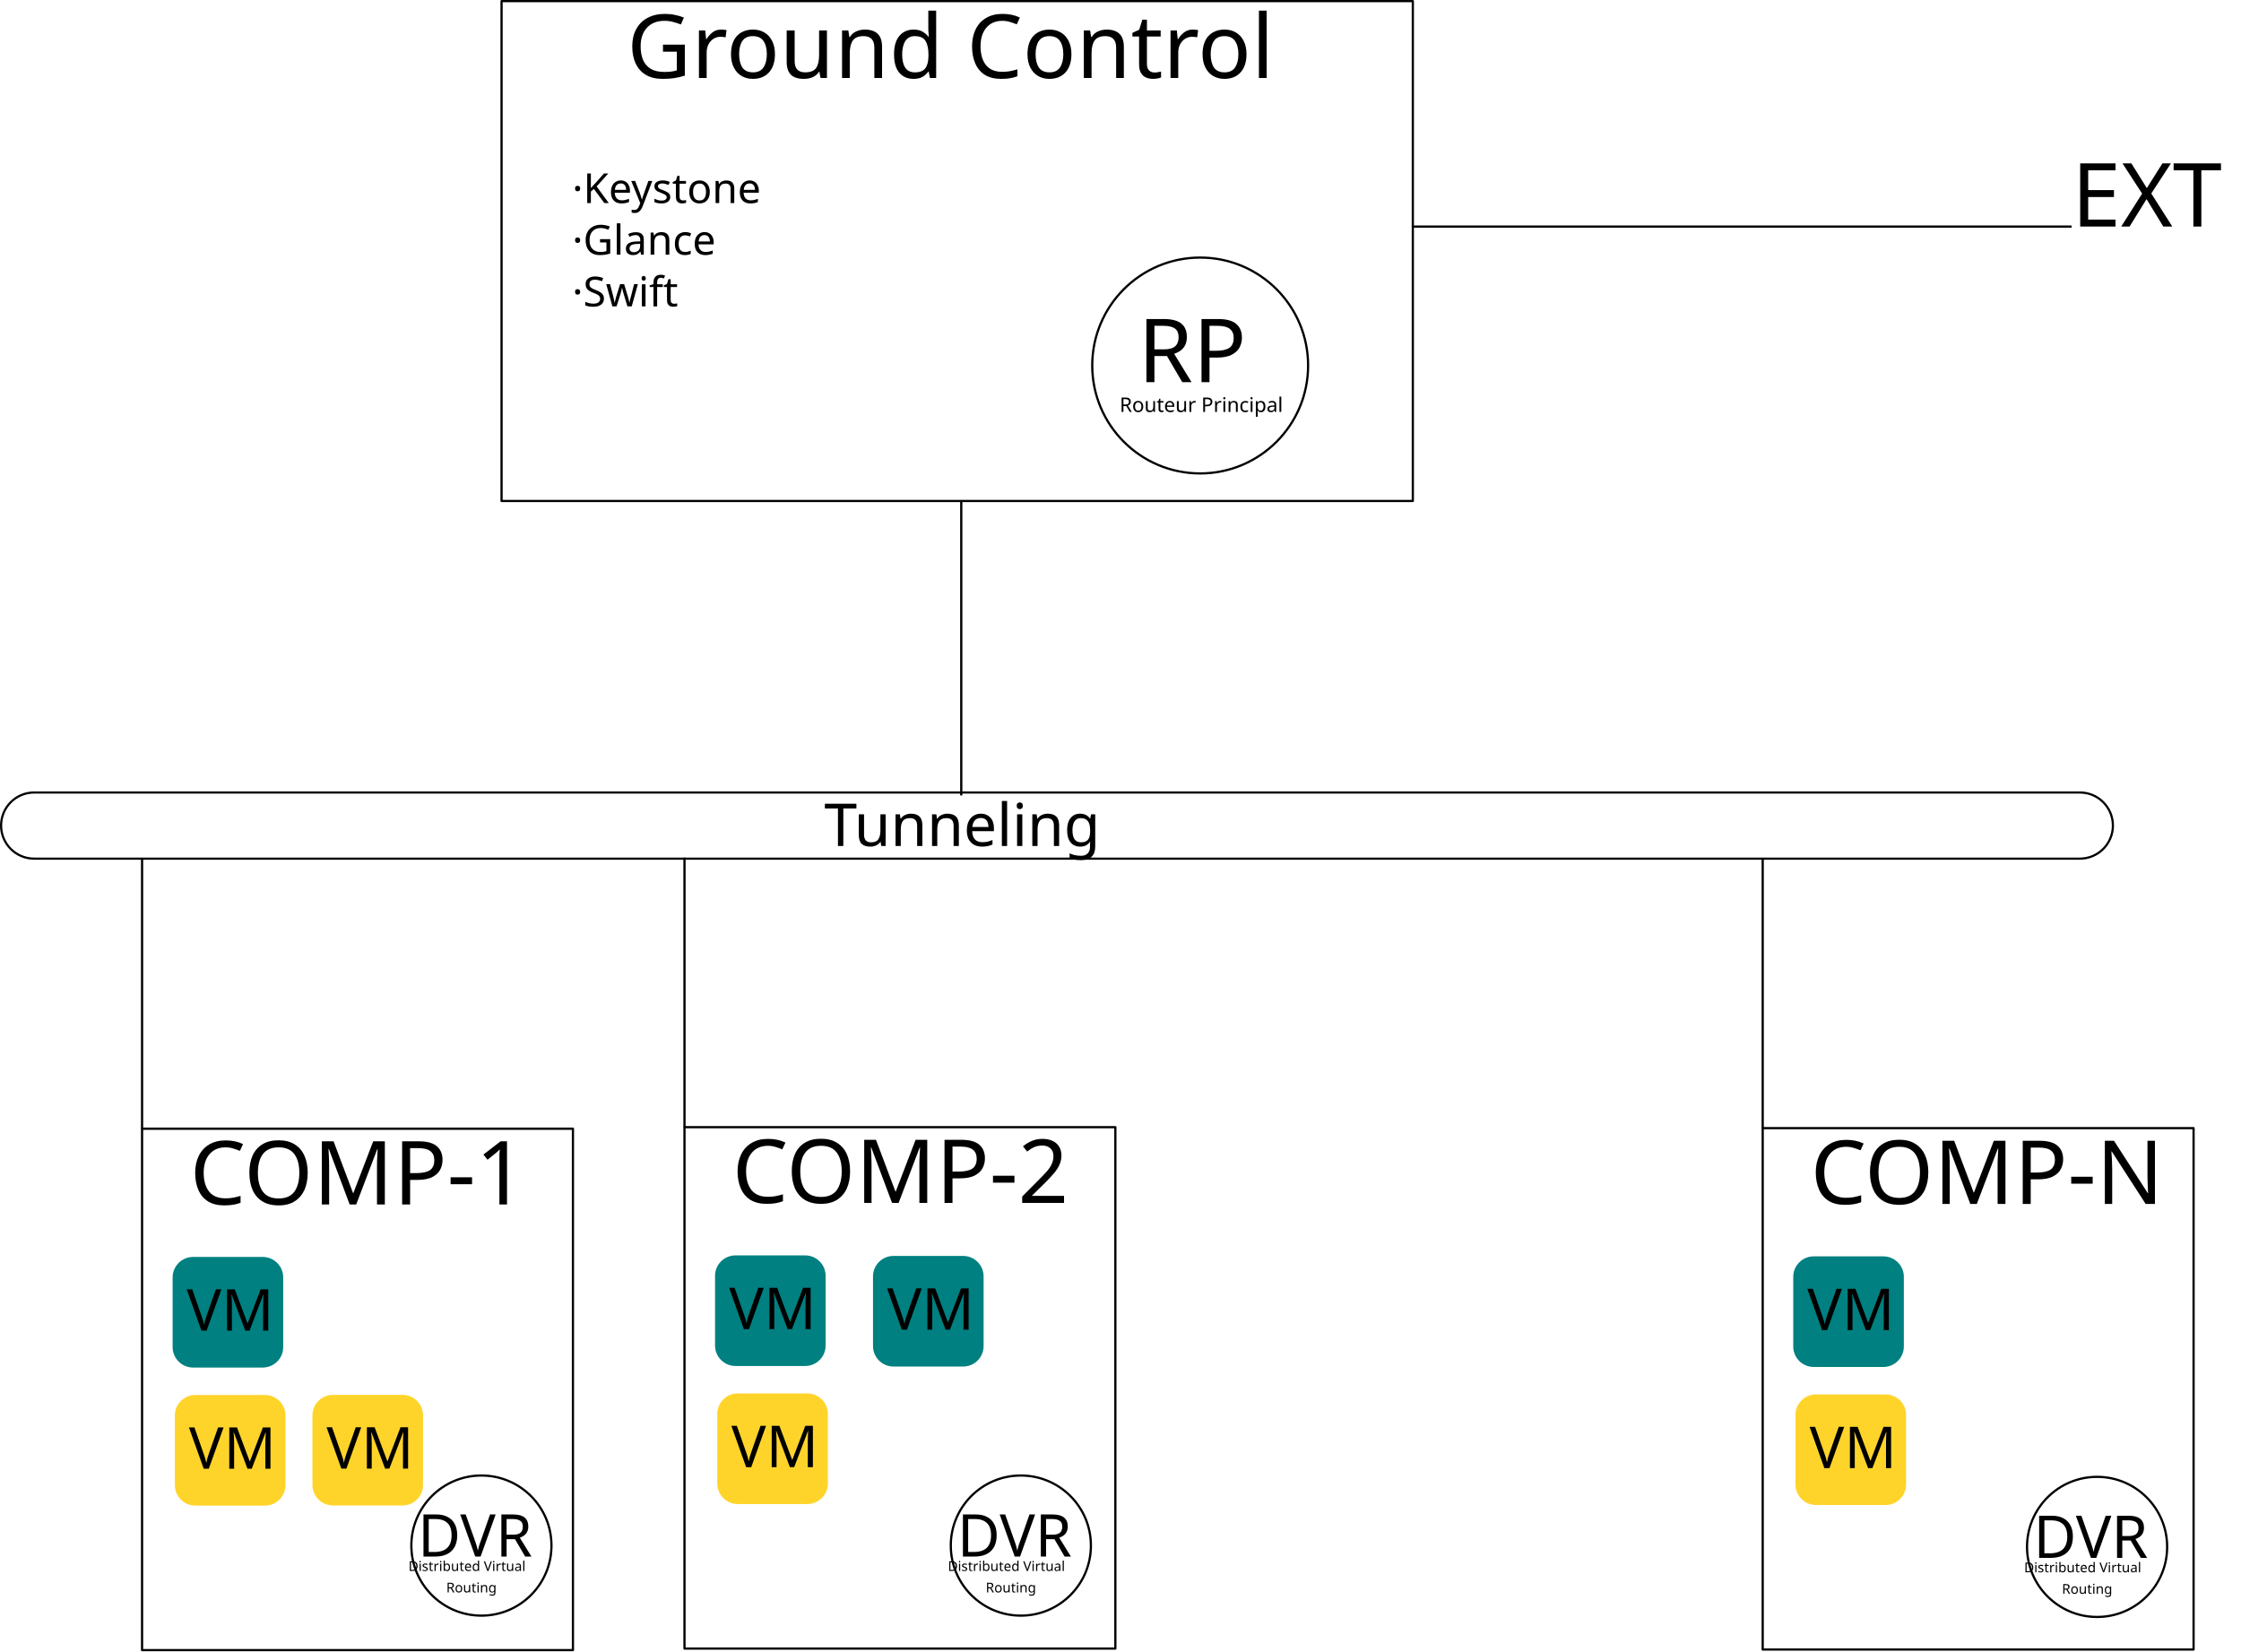
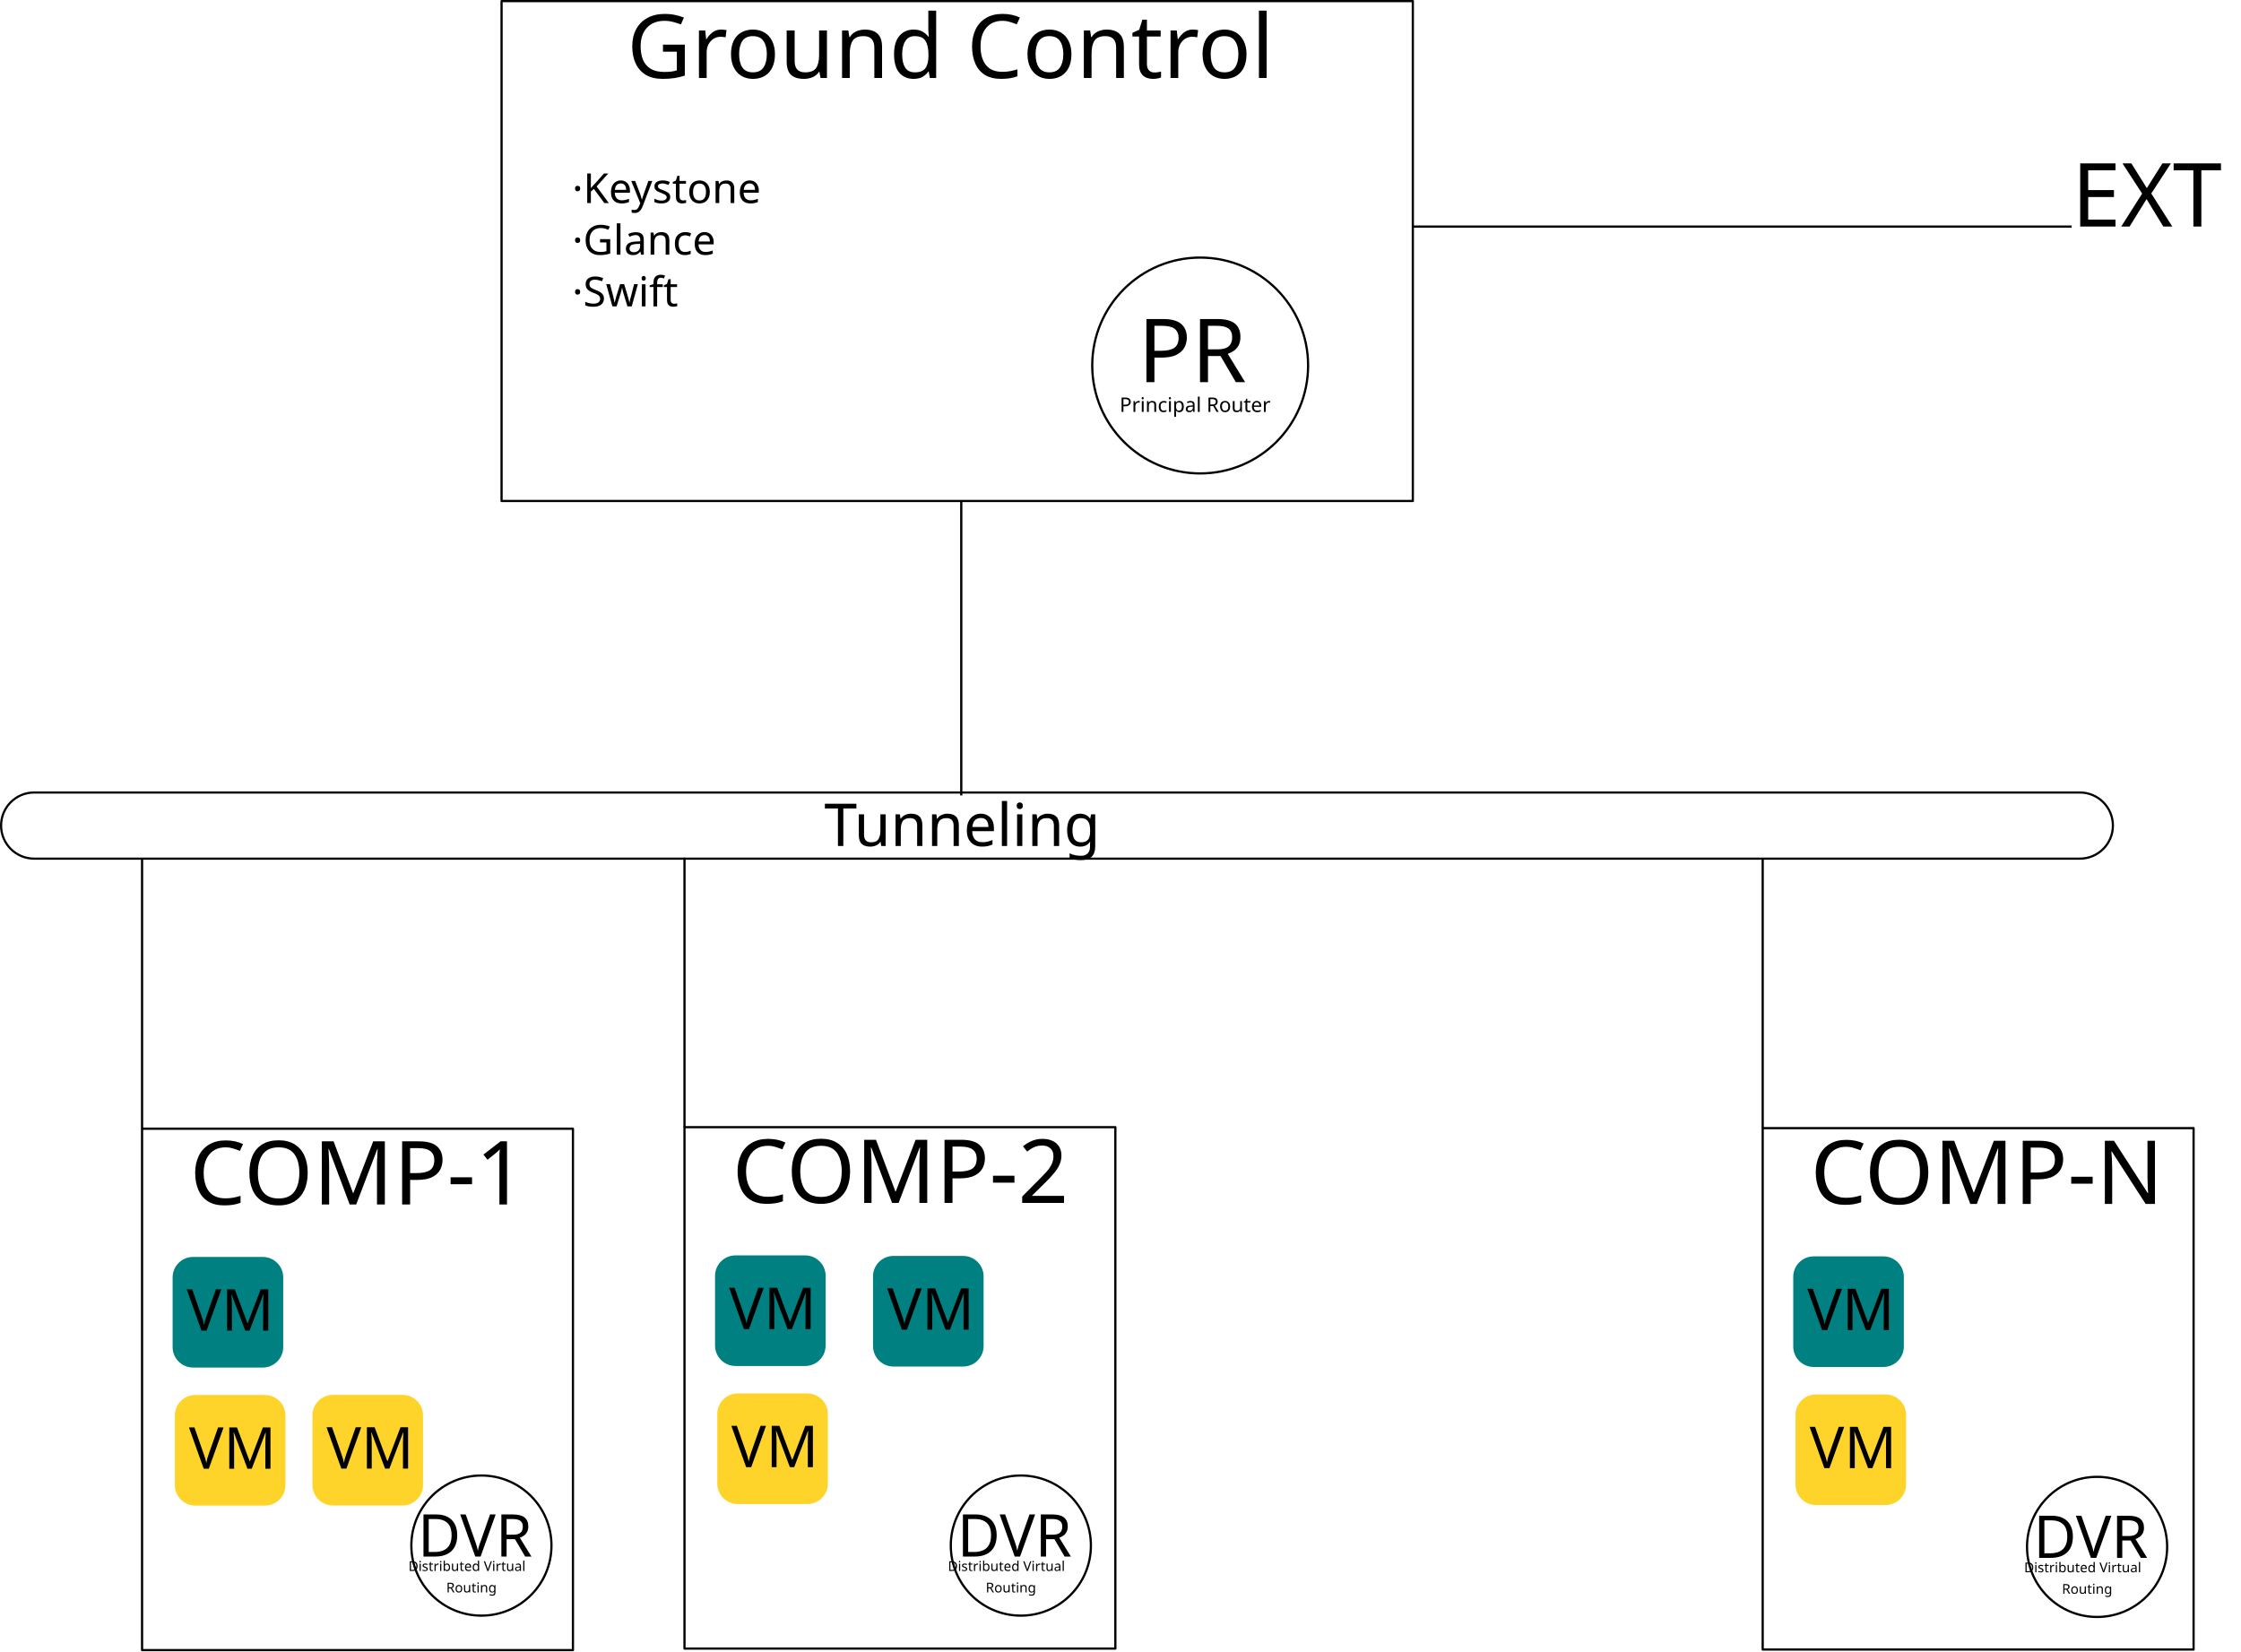
- <svg xmlns="http://www.w3.org/2000/svg" id="svg910" version="1.1" viewBox="0 0 267.801 197.33" height="197.33mm" width="267.801mm">
+ <svg xmlns="http://www.w3.org/2000/svg" width="267.801mm" height="197.33mm" viewBox="0 0 267.801 197.33" version="1.1" id="svg910">
  <defs id="defs904">
-     <rect id="rect1757" height="29.361" width="62.701" y="56.164" x="246.031" />
+     <rect x="246.031" y="56.164" width="62.701" height="29.361" id="rect1757" />
  </defs>
-   <g transform="translate(3.723256,-41.64796)" id="layer1">
-     <rect ry="0" y="41.781" x="56.214" height="59.738" width="108.896" id="rect1487" style="fill:none;stroke:#000000;stroke-width:0.265;stroke-linecap:round;stroke-linejoin:round" />
-     <circle r="12.898" cy="85.327" cx="139.698" id="path1489" style="fill:none;stroke:#000000;stroke-width:0.265;stroke-linecap:round;stroke-linejoin:round" />
-     <text id="text1493" y="87.323" x="132.246" style="font-style:normal;font-weight:normal;font-size:10.583px;line-height:1.25;font-family:sans-serif;letter-spacing:0px;word-spacing:0px;fill:#000000;fill-opacity:1;stroke:none;stroke-width:0.265" xml:space="preserve">
-       <tspan style="stroke-width:0.265" y="87.323" x="132.246" id="tspan1491">RP</tspan>
+   <g id="layer1" transform="translate(3.723256,-41.64796)">
+     <rect style="fill:none;stroke:#000000;stroke-width:0.265;stroke-linecap:round;stroke-linejoin:round" id="rect1487" width="108.896" height="59.738" x="56.214" y="41.781" ry="0" />
+     <circle style="fill:none;stroke:#000000;stroke-width:0.265;stroke-linecap:round;stroke-linejoin:round" id="path1489" cx="139.698" cy="85.327" r="12.898" />
+     <text xml:space="preserve" style="font-style:normal;font-weight:normal;font-size:10.583px;line-height:1.25;font-family:sans-serif;letter-spacing:0px;word-spacing:0px;fill:#000000;fill-opacity:1;stroke:none;stroke-width:0.265" x="132.246" y="87.323" id="text1493">
+       <tspan id="tspan1491" x="132.246" y="87.323" style="stroke-width:0.265">PR</tspan>
    </text>
-     <text id="text1497" y="90.875" x="130.076" style="font-style:normal;font-weight:normal;font-size:2.401px;line-height:1.25;font-family:sans-serif;letter-spacing:0px;word-spacing:0px;fill:#000000;fill-opacity:1;stroke:none;stroke-width:0.2" xml:space="preserve">
-       <tspan style="font-size:2.401px;stroke-width:0.2" y="90.875" x="130.076" id="tspan1495">Routeur Principal</tspan>
+     <text xml:space="preserve" style="font-style:normal;font-weight:normal;font-size:2.401px;line-height:1.25;font-family:sans-serif;letter-spacing:0px;word-spacing:0px;fill:#000000;fill-opacity:1;stroke:none;stroke-width:0.2" x="130.076" y="90.875" id="text1497">
+       <tspan id="tspan1495" x="130.076" y="90.875" style="font-size:2.401px;stroke-width:0.2">Principal Router</tspan>
    </text>
-     <text id="text1519" y="50.966" x="71.191" style="font-style:normal;font-weight:normal;font-size:10.583px;line-height:1.25;font-family:sans-serif;letter-spacing:0px;word-spacing:0px;fill:#000000;fill-opacity:1;stroke:none;stroke-width:0.265" xml:space="preserve">
-       <tspan style="stroke-width:0.265" y="50.966" x="71.191" id="tspan1517">Ground Control</tspan>
+     <text xml:space="preserve" style="font-style:normal;font-weight:normal;font-size:10.583px;line-height:1.25;font-family:sans-serif;letter-spacing:0px;word-spacing:0px;fill:#000000;fill-opacity:1;stroke:none;stroke-width:0.265" x="71.191" y="50.966" id="text1519">
+       <tspan id="tspan1517" x="71.191" y="50.966" style="stroke-width:0.265">Ground Control</tspan>
    </text>
-     <rect ry="3.953" y="136.355" x="-3.594" height="7.906" width="252.366" id="rect1524" style="fill:none;stroke:#000000;stroke-width:0.259;stroke-linecap:round;stroke-linejoin:round" />
-     <path id="path1526" d="m 111.148,101.636 v 35.07" style="fill:none;stroke:#000000;stroke-width:0.265px;stroke-linecap:butt;stroke-linejoin:miter;stroke-opacity:1" />
-     <path id="path1528" d="m 13.254,144.33 v 32.204" style="fill:none;stroke:#000000;stroke-width:0.265px;stroke-linecap:butt;stroke-linejoin:miter;stroke-opacity:1" />
-     <rect ry="0" y="176.534" x="13.254" height="62.311" width="51.49" id="rect1530" style="fill:none;stroke:#000000;stroke-width:0.265;stroke-linecap:round;stroke-linejoin:round" />
-     <text id="text1534" y="185.592" x="18.959" style="font-style:normal;font-weight:normal;font-size:10.583px;line-height:1.25;font-family:sans-serif;letter-spacing:0px;word-spacing:0px;fill:#000000;fill-opacity:1;stroke:none;stroke-width:0.265" xml:space="preserve">
-       <tspan id="tspan1536" style="stroke-width:0.265" y="185.592" x="18.959">COMP-1</tspan>
+     <rect style="fill:none;stroke:#000000;stroke-width:0.259;stroke-linecap:round;stroke-linejoin:round" id="rect1524" width="252.366" height="7.906" x="-3.594" y="136.355" ry="3.953" />
+     <path style="fill:none;stroke:#000000;stroke-width:0.265px;stroke-linecap:butt;stroke-linejoin:miter;stroke-opacity:1" d="m 111.148,101.636 v 35.07" id="path1526" />
+     <path style="fill:none;stroke:#000000;stroke-width:0.265px;stroke-linecap:butt;stroke-linejoin:miter;stroke-opacity:1" d="m 13.254,144.33 v 32.204" id="path1528" />
+     <rect style="fill:none;stroke:#000000;stroke-width:0.265;stroke-linecap:round;stroke-linejoin:round" id="rect1530" width="51.49" height="62.311" x="13.254" y="176.534" ry="0" />
+     <text xml:space="preserve" style="font-style:normal;font-weight:normal;font-size:10.583px;line-height:1.25;font-family:sans-serif;letter-spacing:0px;word-spacing:0px;fill:#000000;fill-opacity:1;stroke:none;stroke-width:0.265" x="18.959" y="185.592" id="text1534">
+       <tspan x="18.959" y="185.592" style="stroke-width:0.265" id="tspan1536">COMP-1</tspan>
    </text>
-     <rect ry="2.445" y="191.86" x="16.905" height="13.216" width="13.216" id="rect1540" style="fill:#008080;fill-opacity:1;stroke:none;stroke-width:0.265;stroke-linecap:round;stroke-linejoin:round" />
-     <text id="text1544" y="200.668" x="18.589" style="font-style:normal;font-weight:normal;font-size:6.913px;line-height:1.25;font-family:sans-serif;letter-spacing:0px;word-spacing:0px;fill:#000000;fill-opacity:1;stroke:none;stroke-width:0.173" xml:space="preserve">
-       <tspan style="stroke-width:0.173" y="200.668" x="18.589" id="tspan1542">VM</tspan>
+     <rect style="fill:#008080;fill-opacity:1;stroke:none;stroke-width:0.265;stroke-linecap:round;stroke-linejoin:round" id="rect1540" width="13.216" height="13.216" x="16.905" y="191.86" ry="2.445" />
+     <text xml:space="preserve" style="font-style:normal;font-weight:normal;font-size:6.913px;line-height:1.25;font-family:sans-serif;letter-spacing:0px;word-spacing:0px;fill:#000000;fill-opacity:1;stroke:none;stroke-width:0.173" x="18.589" y="200.668" id="text1544">
+       <tspan id="tspan1542" x="18.589" y="200.668" style="stroke-width:0.173">VM</tspan>
    </text>
-     <rect style="fill:#ffd42a;fill-opacity:1;stroke:none;stroke-width:0.265;stroke-linecap:round;stroke-linejoin:round" id="rect1540-2" width="13.216" height="13.216" x="17.172" y="208.358" ry="2.445" />
-     <text xml:space="preserve" style="font-style:normal;font-weight:normal;font-size:6.913px;line-height:1.25;font-family:sans-serif;letter-spacing:0px;word-spacing:0px;fill:#000000;fill-opacity:1;stroke:none;stroke-width:0.173" x="18.856" y="217.167" id="text1544-9">
-       <tspan id="tspan1542-1" x="18.856" y="217.167" style="stroke-width:0.173">VM</tspan>
+     <rect ry="2.445" y="208.358" x="17.172" height="13.216" width="13.216" id="rect1540-2" style="fill:#ffd42a;fill-opacity:1;stroke:none;stroke-width:0.265;stroke-linecap:round;stroke-linejoin:round" />
+     <text id="text1544-9" y="217.167" x="18.856" style="font-style:normal;font-weight:normal;font-size:6.913px;line-height:1.25;font-family:sans-serif;letter-spacing:0px;word-spacing:0px;fill:#000000;fill-opacity:1;stroke:none;stroke-width:0.173" xml:space="preserve">
+       <tspan style="stroke-width:0.173" y="217.167" x="18.856" id="tspan1542-1">VM</tspan>
    </text>
-     <path style="fill:none;stroke:#000000;stroke-width:0.265px;stroke-linecap:butt;stroke-linejoin:miter;stroke-opacity:1" d="m 78.073,144.144 v 32.204" id="path1528-2" />
-     <rect style="fill:none;stroke:#000000;stroke-width:0.265;stroke-linecap:round;stroke-linejoin:round" id="rect1530-7" width="51.49" height="62.311" x="78.073" y="176.349" ry="0" />
-     <text xml:space="preserve" style="font-style:normal;font-weight:normal;font-size:10.583px;line-height:1.25;font-family:sans-serif;letter-spacing:0px;word-spacing:0px;fill:#000000;fill-opacity:1;stroke:none;stroke-width:0.265" x="83.778" y="185.406" id="text1534-0">
-       <tspan x="83.778" y="185.406" style="stroke-width:0.265" id="tspan1536-9">COMP-2</tspan>
+     <path id="path1528-2" d="m 78.073,144.144 v 32.204" style="fill:none;stroke:#000000;stroke-width:0.265px;stroke-linecap:butt;stroke-linejoin:miter;stroke-opacity:1" />
+     <rect ry="0" y="176.349" x="78.073" height="62.311" width="51.49" id="rect1530-7" style="fill:none;stroke:#000000;stroke-width:0.265;stroke-linecap:round;stroke-linejoin:round" />
+     <text id="text1534-0" y="185.406" x="83.778" style="font-style:normal;font-weight:normal;font-size:10.583px;line-height:1.25;font-family:sans-serif;letter-spacing:0px;word-spacing:0px;fill:#000000;fill-opacity:1;stroke:none;stroke-width:0.265" xml:space="preserve">
+       <tspan id="tspan1536-9" style="stroke-width:0.265" y="185.406" x="83.778">COMP-2</tspan>
    </text>
-     <rect style="fill:#008080;fill-opacity:1;stroke:none;stroke-width:0.265;stroke-linecap:round;stroke-linejoin:round" id="rect1540-3" width="13.216" height="13.216" x="81.724" y="191.674" ry="2.445" />
-     <text xml:space="preserve" style="font-style:normal;font-weight:normal;font-size:6.913px;line-height:1.25;font-family:sans-serif;letter-spacing:0px;word-spacing:0px;fill:#000000;fill-opacity:1;stroke:none;stroke-width:0.173" x="83.408" y="200.483" id="text1544-6">
-       <tspan id="tspan1542-0" x="83.408" y="200.483" style="stroke-width:0.173">VM</tspan>
+     <rect ry="2.445" y="191.674" x="81.724" height="13.216" width="13.216" id="rect1540-3" style="fill:#008080;fill-opacity:1;stroke:none;stroke-width:0.265;stroke-linecap:round;stroke-linejoin:round" />
+     <text id="text1544-6" y="200.483" x="83.408" style="font-style:normal;font-weight:normal;font-size:6.913px;line-height:1.25;font-family:sans-serif;letter-spacing:0px;word-spacing:0px;fill:#000000;fill-opacity:1;stroke:none;stroke-width:0.173" xml:space="preserve">
+       <tspan style="stroke-width:0.173" y="200.483" x="83.408" id="tspan1542-0">VM</tspan>
    </text>
-     <rect ry="2.445" y="208.173" x="81.991" height="13.216" width="13.216" id="rect1540-2-6" style="fill:#ffd42a;fill-opacity:1;stroke:none;stroke-width:0.265;stroke-linecap:round;stroke-linejoin:round" />
-     <text id="text1544-9-2" y="216.981" x="83.675" style="font-style:normal;font-weight:normal;font-size:6.913px;line-height:1.25;font-family:sans-serif;letter-spacing:0px;word-spacing:0px;fill:#000000;fill-opacity:1;stroke:none;stroke-width:0.173" xml:space="preserve">
-       <tspan style="stroke-width:0.173" y="216.981" x="83.675" id="tspan1542-1-6">VM</tspan>
+     <rect style="fill:#ffd42a;fill-opacity:1;stroke:none;stroke-width:0.265;stroke-linecap:round;stroke-linejoin:round" id="rect1540-2-6" width="13.216" height="13.216" x="81.991" y="208.173" ry="2.445" />
+     <text xml:space="preserve" style="font-style:normal;font-weight:normal;font-size:6.913px;line-height:1.25;font-family:sans-serif;letter-spacing:0px;word-spacing:0px;fill:#000000;fill-opacity:1;stroke:none;stroke-width:0.173" x="83.675" y="216.981" id="text1544-9-2">
+       <tspan id="tspan1542-1-6" x="83.675" y="216.981" style="stroke-width:0.173">VM</tspan>
    </text>
-     <path style="fill:none;stroke:#000000;stroke-width:0.265px;stroke-linecap:butt;stroke-linejoin:miter;stroke-opacity:1" d="m 206.92,144.261 v 32.204" id="path1528-22" />
-     <rect style="fill:none;stroke:#000000;stroke-width:0.265;stroke-linecap:round;stroke-linejoin:round" id="rect1530-8" width="51.49" height="62.311" x="206.92" y="176.465" ry="0" />
-     <text xml:space="preserve" style="font-style:normal;font-weight:normal;font-size:10.583px;line-height:1.25;font-family:sans-serif;letter-spacing:0px;word-spacing:0px;fill:#000000;fill-opacity:1;stroke:none;stroke-width:0.265" x="212.625" y="185.523" id="text1534-9">
-       <tspan x="212.625" y="185.523" style="stroke-width:0.265" id="tspan1536-7">COMP-N</tspan>
+     <path id="path1528-22" d="m 206.92,144.261 v 32.204" style="fill:none;stroke:#000000;stroke-width:0.265px;stroke-linecap:butt;stroke-linejoin:miter;stroke-opacity:1" />
+     <rect ry="0" y="176.465" x="206.92" height="62.311" width="51.49" id="rect1530-8" style="fill:none;stroke:#000000;stroke-width:0.265;stroke-linecap:round;stroke-linejoin:round" />
+     <text id="text1534-9" y="185.523" x="212.625" style="font-style:normal;font-weight:normal;font-size:10.583px;line-height:1.25;font-family:sans-serif;letter-spacing:0px;word-spacing:0px;fill:#000000;fill-opacity:1;stroke:none;stroke-width:0.265" xml:space="preserve">
+       <tspan id="tspan1536-7" style="stroke-width:0.265" y="185.523" x="212.625">COMP-N</tspan>
    </text>
-     <rect style="fill:#008080;fill-opacity:1;stroke:none;stroke-width:0.265;stroke-linecap:round;stroke-linejoin:round" id="rect1540-36" width="13.216" height="13.216" x="210.571" y="191.791" ry="2.445" />
-     <text xml:space="preserve" style="font-style:normal;font-weight:normal;font-size:6.913px;line-height:1.25;font-family:sans-serif;letter-spacing:0px;word-spacing:0px;fill:#000000;fill-opacity:1;stroke:none;stroke-width:0.173" x="212.255" y="200.599" id="text1544-1">
-       <tspan id="tspan1542-2" x="212.255" y="200.599" style="stroke-width:0.173">VM</tspan>
+     <rect ry="2.445" y="191.791" x="210.571" height="13.216" width="13.216" id="rect1540-36" style="fill:#008080;fill-opacity:1;stroke:none;stroke-width:0.265;stroke-linecap:round;stroke-linejoin:round" />
+     <text id="text1544-1" y="200.599" x="212.255" style="font-style:normal;font-weight:normal;font-size:6.913px;line-height:1.25;font-family:sans-serif;letter-spacing:0px;word-spacing:0px;fill:#000000;fill-opacity:1;stroke:none;stroke-width:0.173" xml:space="preserve">
+       <tspan style="stroke-width:0.173" y="200.599" x="212.255" id="tspan1542-2">VM</tspan>
    </text>
-     <rect ry="2.445" y="208.289" x="210.838" height="13.216" width="13.216" id="rect1540-2-9" style="fill:#ffd42a;fill-opacity:1;stroke:none;stroke-width:0.265;stroke-linecap:round;stroke-linejoin:round" />
-     <text id="text1544-9-3" y="217.098" x="212.522" style="font-style:normal;font-weight:normal;font-size:6.913px;line-height:1.25;font-family:sans-serif;letter-spacing:0px;word-spacing:0px;fill:#000000;fill-opacity:1;stroke:none;stroke-width:0.173" xml:space="preserve">
-       <tspan style="stroke-width:0.173" y="217.098" x="212.522" id="tspan1542-1-1">VM</tspan>
+     <rect style="fill:#ffd42a;fill-opacity:1;stroke:none;stroke-width:0.265;stroke-linecap:round;stroke-linejoin:round" id="rect1540-2-9" width="13.216" height="13.216" x="210.838" y="208.289" ry="2.445" />
+     <text xml:space="preserve" style="font-style:normal;font-weight:normal;font-size:6.913px;line-height:1.25;font-family:sans-serif;letter-spacing:0px;word-spacing:0px;fill:#000000;fill-opacity:1;stroke:none;stroke-width:0.173" x="212.522" y="217.098" id="text1544-9-3">
+       <tspan id="tspan1542-1-1" x="212.522" y="217.098" style="stroke-width:0.173">VM</tspan>
    </text>
-     <circle r="8.372" cy="226.352" cx="53.805" id="path1657" style="fill:none;fill-opacity:1;stroke:#000000;stroke-width:0.265;stroke-linecap:round;stroke-linejoin:round;stroke-opacity:1" />
-     <text id="text1661" y="227.663" x="46.196" style="font-style:normal;font-weight:normal;font-size:7.053px;line-height:1.25;font-family:sans-serif;letter-spacing:0px;word-spacing:0px;fill:#000000;fill-opacity:1;stroke:none;stroke-width:0.176" xml:space="preserve">
-       <tspan style="stroke-width:0.176" y="227.663" x="46.196" id="tspan1659">DVR</tspan>
+     <circle style="fill:none;fill-opacity:1;stroke:#000000;stroke-width:0.265;stroke-linecap:round;stroke-linejoin:round;stroke-opacity:1" id="path1657" cx="53.805" cy="226.352" r="8.372" />
+     <text xml:space="preserve" style="font-style:normal;font-weight:normal;font-size:7.053px;line-height:1.25;font-family:sans-serif;letter-spacing:0px;word-spacing:0px;fill:#000000;fill-opacity:1;stroke:none;stroke-width:0.176" x="46.196" y="227.663" id="text1661">
+       <tspan id="tspan1659" x="46.196" y="227.663" style="stroke-width:0.176">DVR</tspan>
    </text>
-     <text id="text1665" y="229.386" x="53.952" style="font-style:normal;font-weight:normal;font-size:2.052px;line-height:1.25;font-family:sans-serif;text-align:center;letter-spacing:0px;word-spacing:0px;text-anchor:middle;fill:#000000;fill-opacity:1;stroke:none;stroke-width:0.051" xml:space="preserve">
-       <tspan style="font-size:1.627px;text-align:center;text-anchor:middle;stroke-width:0.051" y="229.386" x="53.952" id="tspan1663">Distributed Virtual</tspan>
-       <tspan id="tspan1667" style="font-size:1.627px;text-align:center;text-anchor:middle;stroke-width:0.051" y="231.95" x="53.952">Routing</tspan>
+     <text xml:space="preserve" style="font-style:normal;font-weight:normal;font-size:2.052px;line-height:1.25;font-family:sans-serif;text-align:center;letter-spacing:0px;word-spacing:0px;text-anchor:middle;fill:#000000;fill-opacity:1;stroke:none;stroke-width:0.051" x="53.952" y="229.386" id="text1665">
+       <tspan id="tspan1663" x="53.952" y="229.386" style="font-size:1.627px;text-align:center;text-anchor:middle;stroke-width:0.051">Distributed Virtual</tspan>
+       <tspan x="53.952" y="231.95" style="font-size:1.627px;text-align:center;text-anchor:middle;stroke-width:0.051" id="tspan1667">Routing</tspan>
    </text>
-     <circle style="fill:none;fill-opacity:1;stroke:#000000;stroke-width:0.265;stroke-linecap:round;stroke-linejoin:round;stroke-opacity:1" id="path1657-0" cx="118.269" cy="226.352" r="8.372" />
-     <text xml:space="preserve" style="font-style:normal;font-weight:normal;font-size:7.053px;line-height:1.25;font-family:sans-serif;letter-spacing:0px;word-spacing:0px;fill:#000000;fill-opacity:1;stroke:none;stroke-width:0.176" x="110.659" y="227.663" id="text1661-3">
-       <tspan id="tspan1659-6" x="110.659" y="227.663" style="stroke-width:0.176">DVR</tspan>
+     <circle r="8.372" cy="226.352" cx="118.269" id="path1657-0" style="fill:none;fill-opacity:1;stroke:#000000;stroke-width:0.265;stroke-linecap:round;stroke-linejoin:round;stroke-opacity:1" />
+     <text id="text1661-3" y="227.663" x="110.659" style="font-style:normal;font-weight:normal;font-size:7.053px;line-height:1.25;font-family:sans-serif;letter-spacing:0px;word-spacing:0px;fill:#000000;fill-opacity:1;stroke:none;stroke-width:0.176" xml:space="preserve">
+       <tspan style="stroke-width:0.176" y="227.663" x="110.659" id="tspan1659-6">DVR</tspan>
    </text>
-     <text xml:space="preserve" style="font-style:normal;font-weight:normal;font-size:2.052px;line-height:1.25;font-family:sans-serif;text-align:center;letter-spacing:0px;word-spacing:0px;text-anchor:middle;fill:#000000;fill-opacity:1;stroke:none;stroke-width:0.051" x="118.415" y="229.386" id="text1665-1">
-       <tspan id="tspan1663-0" x="118.415" y="229.386" style="font-size:1.627px;text-align:center;text-anchor:middle;stroke-width:0.051">Distributed Virtual</tspan>
-       <tspan x="118.415" y="231.95" style="font-size:1.627px;text-align:center;text-anchor:middle;stroke-width:0.051" id="tspan1667-6">Routing</tspan>
+     <text id="text1665-1" y="229.386" x="118.415" style="font-style:normal;font-weight:normal;font-size:2.052px;line-height:1.25;font-family:sans-serif;text-align:center;letter-spacing:0px;word-spacing:0px;text-anchor:middle;fill:#000000;fill-opacity:1;stroke:none;stroke-width:0.051" xml:space="preserve">
+       <tspan style="font-size:1.627px;text-align:center;text-anchor:middle;stroke-width:0.051" y="229.386" x="118.415" id="tspan1663-0">Distributed Virtual</tspan>
+       <tspan id="tspan1667-6" style="font-size:1.627px;text-align:center;text-anchor:middle;stroke-width:0.051" y="231.95" x="118.415">Routing</tspan>
    </text>
-     <circle style="fill:none;fill-opacity:1;stroke:#000000;stroke-width:0.265;stroke-linecap:round;stroke-linejoin:round;stroke-opacity:1" id="path1657-3" cx="246.88" cy="226.511" r="8.372" />
-     <text xml:space="preserve" style="font-style:normal;font-weight:normal;font-size:7.053px;line-height:1.25;font-family:sans-serif;letter-spacing:0px;word-spacing:0px;fill:#000000;fill-opacity:1;stroke:none;stroke-width:0.176" x="239.27" y="227.822" id="text1661-2">
-       <tspan id="tspan1659-0" x="239.27" y="227.822" style="stroke-width:0.176">DVR</tspan>
+     <circle r="8.372" cy="226.511" cx="246.88" id="path1657-3" style="fill:none;fill-opacity:1;stroke:#000000;stroke-width:0.265;stroke-linecap:round;stroke-linejoin:round;stroke-opacity:1" />
+     <text id="text1661-2" y="227.822" x="239.27" style="font-style:normal;font-weight:normal;font-size:7.053px;line-height:1.25;font-family:sans-serif;letter-spacing:0px;word-spacing:0px;fill:#000000;fill-opacity:1;stroke:none;stroke-width:0.176" xml:space="preserve">
+       <tspan style="stroke-width:0.176" y="227.822" x="239.27" id="tspan1659-0">DVR</tspan>
    </text>
-     <text xml:space="preserve" style="font-style:normal;font-weight:normal;font-size:2.052px;line-height:1.25;font-family:sans-serif;text-align:center;letter-spacing:0px;word-spacing:0px;text-anchor:middle;fill:#000000;fill-opacity:1;stroke:none;stroke-width:0.051" x="247.027" y="229.545" id="text1665-6">
-       <tspan id="tspan1663-1" x="247.027" y="229.545" style="font-size:1.627px;text-align:center;text-anchor:middle;stroke-width:0.051">Distributed Virtual</tspan>
-       <tspan x="247.027" y="232.11" style="font-size:1.627px;text-align:center;text-anchor:middle;stroke-width:0.051" id="tspan1667-5">Routing</tspan>
+     <text id="text1665-6" y="229.545" x="247.027" style="font-style:normal;font-weight:normal;font-size:2.052px;line-height:1.25;font-family:sans-serif;text-align:center;letter-spacing:0px;word-spacing:0px;text-anchor:middle;fill:#000000;fill-opacity:1;stroke:none;stroke-width:0.051" xml:space="preserve">
+       <tspan style="font-size:1.627px;text-align:center;text-anchor:middle;stroke-width:0.051" y="229.545" x="247.027" id="tspan1663-1">Distributed Virtual</tspan>
+       <tspan id="tspan1667-5" style="font-size:1.627px;text-align:center;text-anchor:middle;stroke-width:0.051" y="232.11" x="247.027">Routing</tspan>
    </text>
-     <text id="text1747" y="65.912" x="64.64" style="font-style:normal;font-weight:normal;font-size:4.939px;line-height:1.25;font-family:sans-serif;letter-spacing:0px;word-spacing:0px;fill:#000000;fill-opacity:1;stroke:none;stroke-width:0.265" xml:space="preserve">
-       <tspan style="font-size:4.939px;stroke-width:0.265" y="65.912" x="64.64" id="tspan1745">·Keystone</tspan>
-       <tspan id="tspan1749" style="font-size:4.939px;stroke-width:0.265" y="72.085" x="64.64">·Glance</tspan>
-       <tspan id="tspan1751" style="font-size:4.939px;stroke-width:0.265" y="78.259" x="64.64">·Swift</tspan>
+     <text xml:space="preserve" style="font-style:normal;font-weight:normal;font-size:4.939px;line-height:1.25;font-family:sans-serif;letter-spacing:0px;word-spacing:0px;fill:#000000;fill-opacity:1;stroke:none;stroke-width:0.265" x="64.64" y="65.912" id="text1747">
+       <tspan id="tspan1745" x="64.64" y="65.912" style="font-size:4.939px;stroke-width:0.265">·Keystone</tspan>
+       <tspan x="64.64" y="72.085" style="font-size:4.939px;stroke-width:0.265" id="tspan1749">·Glance</tspan>
+       <tspan x="64.64" y="78.259" style="font-size:4.939px;stroke-width:0.265" id="tspan1751">·Swift</tspan>
    </text>
-     <path id="path1753" d="m 165.088,68.725 h 78.743" style="fill:none;stroke:#000000;stroke-width:0.265px;stroke-linecap:butt;stroke-linejoin:miter;stroke-opacity:1" />
-     <text style="font-style:normal;font-weight:normal;font-size:10.583px;line-height:1.25;font-family:sans-serif;letter-spacing:0px;word-spacing:0px;white-space:pre;shape-inside:url(#rect1757);fill:#000000;fill-opacity:1;stroke:none;" id="text1755" xml:space="preserve" />
-     <text id="text1763" y="68.725" x="243.831" style="font-style:normal;font-weight:normal;font-size:10.583px;line-height:1.25;font-family:sans-serif;letter-spacing:0px;word-spacing:0px;fill:#000000;fill-opacity:1;stroke:none;stroke-width:0.265" xml:space="preserve">
-       <tspan style="stroke-width:0.265" y="68.725" x="243.831" id="tspan1761">EXT</tspan>
+     <path style="fill:none;stroke:#000000;stroke-width:0.265px;stroke-linecap:butt;stroke-linejoin:miter;stroke-opacity:1" d="m 165.088,68.725 h 78.743" id="path1753" />
+     <text xml:space="preserve" id="text1755" style="font-style:normal;font-weight:normal;font-size:10.583px;line-height:1.25;font-family:sans-serif;letter-spacing:0px;word-spacing:0px;white-space:pre;shape-inside:url(#rect1757);fill:#000000;fill-opacity:1;stroke:none;" />
+     <text xml:space="preserve" style="font-style:normal;font-weight:normal;font-size:10.583px;line-height:1.25;font-family:sans-serif;letter-spacing:0px;word-spacing:0px;fill:#000000;fill-opacity:1;stroke:none;stroke-width:0.265" x="243.831" y="68.725" id="text1763">
+       <tspan id="tspan1761" x="243.831" y="68.725" style="stroke-width:0.265">EXT</tspan>
    </text>
-     <text id="text1767" y="142.748" x="94.772" style="font-style:normal;font-weight:normal;font-size:7.056px;line-height:1.25;font-family:sans-serif;letter-spacing:0px;word-spacing:0px;fill:#000000;fill-opacity:1;stroke:none;stroke-width:0.265" xml:space="preserve">
-       <tspan style="font-size:7.056px;stroke-width:0.265" y="142.748" x="94.772" id="tspan1765">Tunneling</tspan>
+     <text xml:space="preserve" style="font-style:normal;font-weight:normal;font-size:7.056px;line-height:1.25;font-family:sans-serif;letter-spacing:0px;word-spacing:0px;fill:#000000;fill-opacity:1;stroke:none;stroke-width:0.265" x="94.772" y="142.748" id="text1767">
+       <tspan id="tspan1765" x="94.772" y="142.748" style="font-size:7.056px;stroke-width:0.265">Tunneling</tspan>
    </text>
-     <rect ry="2.445" y="191.739" x="100.602" height="13.216" width="13.216" id="rect1540-3-5" style="fill:#008080;fill-opacity:1;stroke:none;stroke-width:0.265;stroke-linecap:round;stroke-linejoin:round" />
-     <text id="text1544-6-4" y="200.548" x="102.286" style="font-style:normal;font-weight:normal;font-size:6.913px;line-height:1.25;font-family:sans-serif;letter-spacing:0px;word-spacing:0px;fill:#000000;fill-opacity:1;stroke:none;stroke-width:0.173" xml:space="preserve">
-       <tspan style="stroke-width:0.173" y="200.548" x="102.286" id="tspan1542-0-7">VM</tspan>
+     <rect style="fill:#008080;fill-opacity:1;stroke:none;stroke-width:0.265;stroke-linecap:round;stroke-linejoin:round" id="rect1540-3-5" width="13.216" height="13.216" x="100.602" y="191.739" ry="2.445" />
+     <text xml:space="preserve" style="font-style:normal;font-weight:normal;font-size:6.913px;line-height:1.25;font-family:sans-serif;letter-spacing:0px;word-spacing:0px;fill:#000000;fill-opacity:1;stroke:none;stroke-width:0.173" x="102.286" y="200.548" id="text1544-6-4">
+       <tspan id="tspan1542-0-7" x="102.286" y="200.548" style="stroke-width:0.173">VM</tspan>
    </text>
-     <rect ry="2.445" y="208.344" x="33.614" height="13.216" width="13.216" id="rect1540-2-65" style="fill:#ffd42a;fill-opacity:1;stroke:none;stroke-width:0.265;stroke-linecap:round;stroke-linejoin:round" />
-     <text id="text1544-9-6" y="217.153" x="35.299" style="font-style:normal;font-weight:normal;font-size:6.913px;line-height:1.25;font-family:sans-serif;letter-spacing:0px;word-spacing:0px;fill:#000000;fill-opacity:1;stroke:none;stroke-width:0.173" xml:space="preserve">
-       <tspan style="stroke-width:0.173" y="217.153" x="35.299" id="tspan1542-1-9">VM</tspan>
+     <rect style="fill:#ffd42a;fill-opacity:1;stroke:none;stroke-width:0.265;stroke-linecap:round;stroke-linejoin:round" id="rect1540-2-65" width="13.216" height="13.216" x="33.614" y="208.344" ry="2.445" />
+     <text xml:space="preserve" style="font-style:normal;font-weight:normal;font-size:6.913px;line-height:1.25;font-family:sans-serif;letter-spacing:0px;word-spacing:0px;fill:#000000;fill-opacity:1;stroke:none;stroke-width:0.173" x="35.299" y="217.153" id="text1544-9-6">
+       <tspan id="tspan1542-1-9" x="35.299" y="217.153" style="stroke-width:0.173">VM</tspan>
    </text>
  </g>
</svg>
